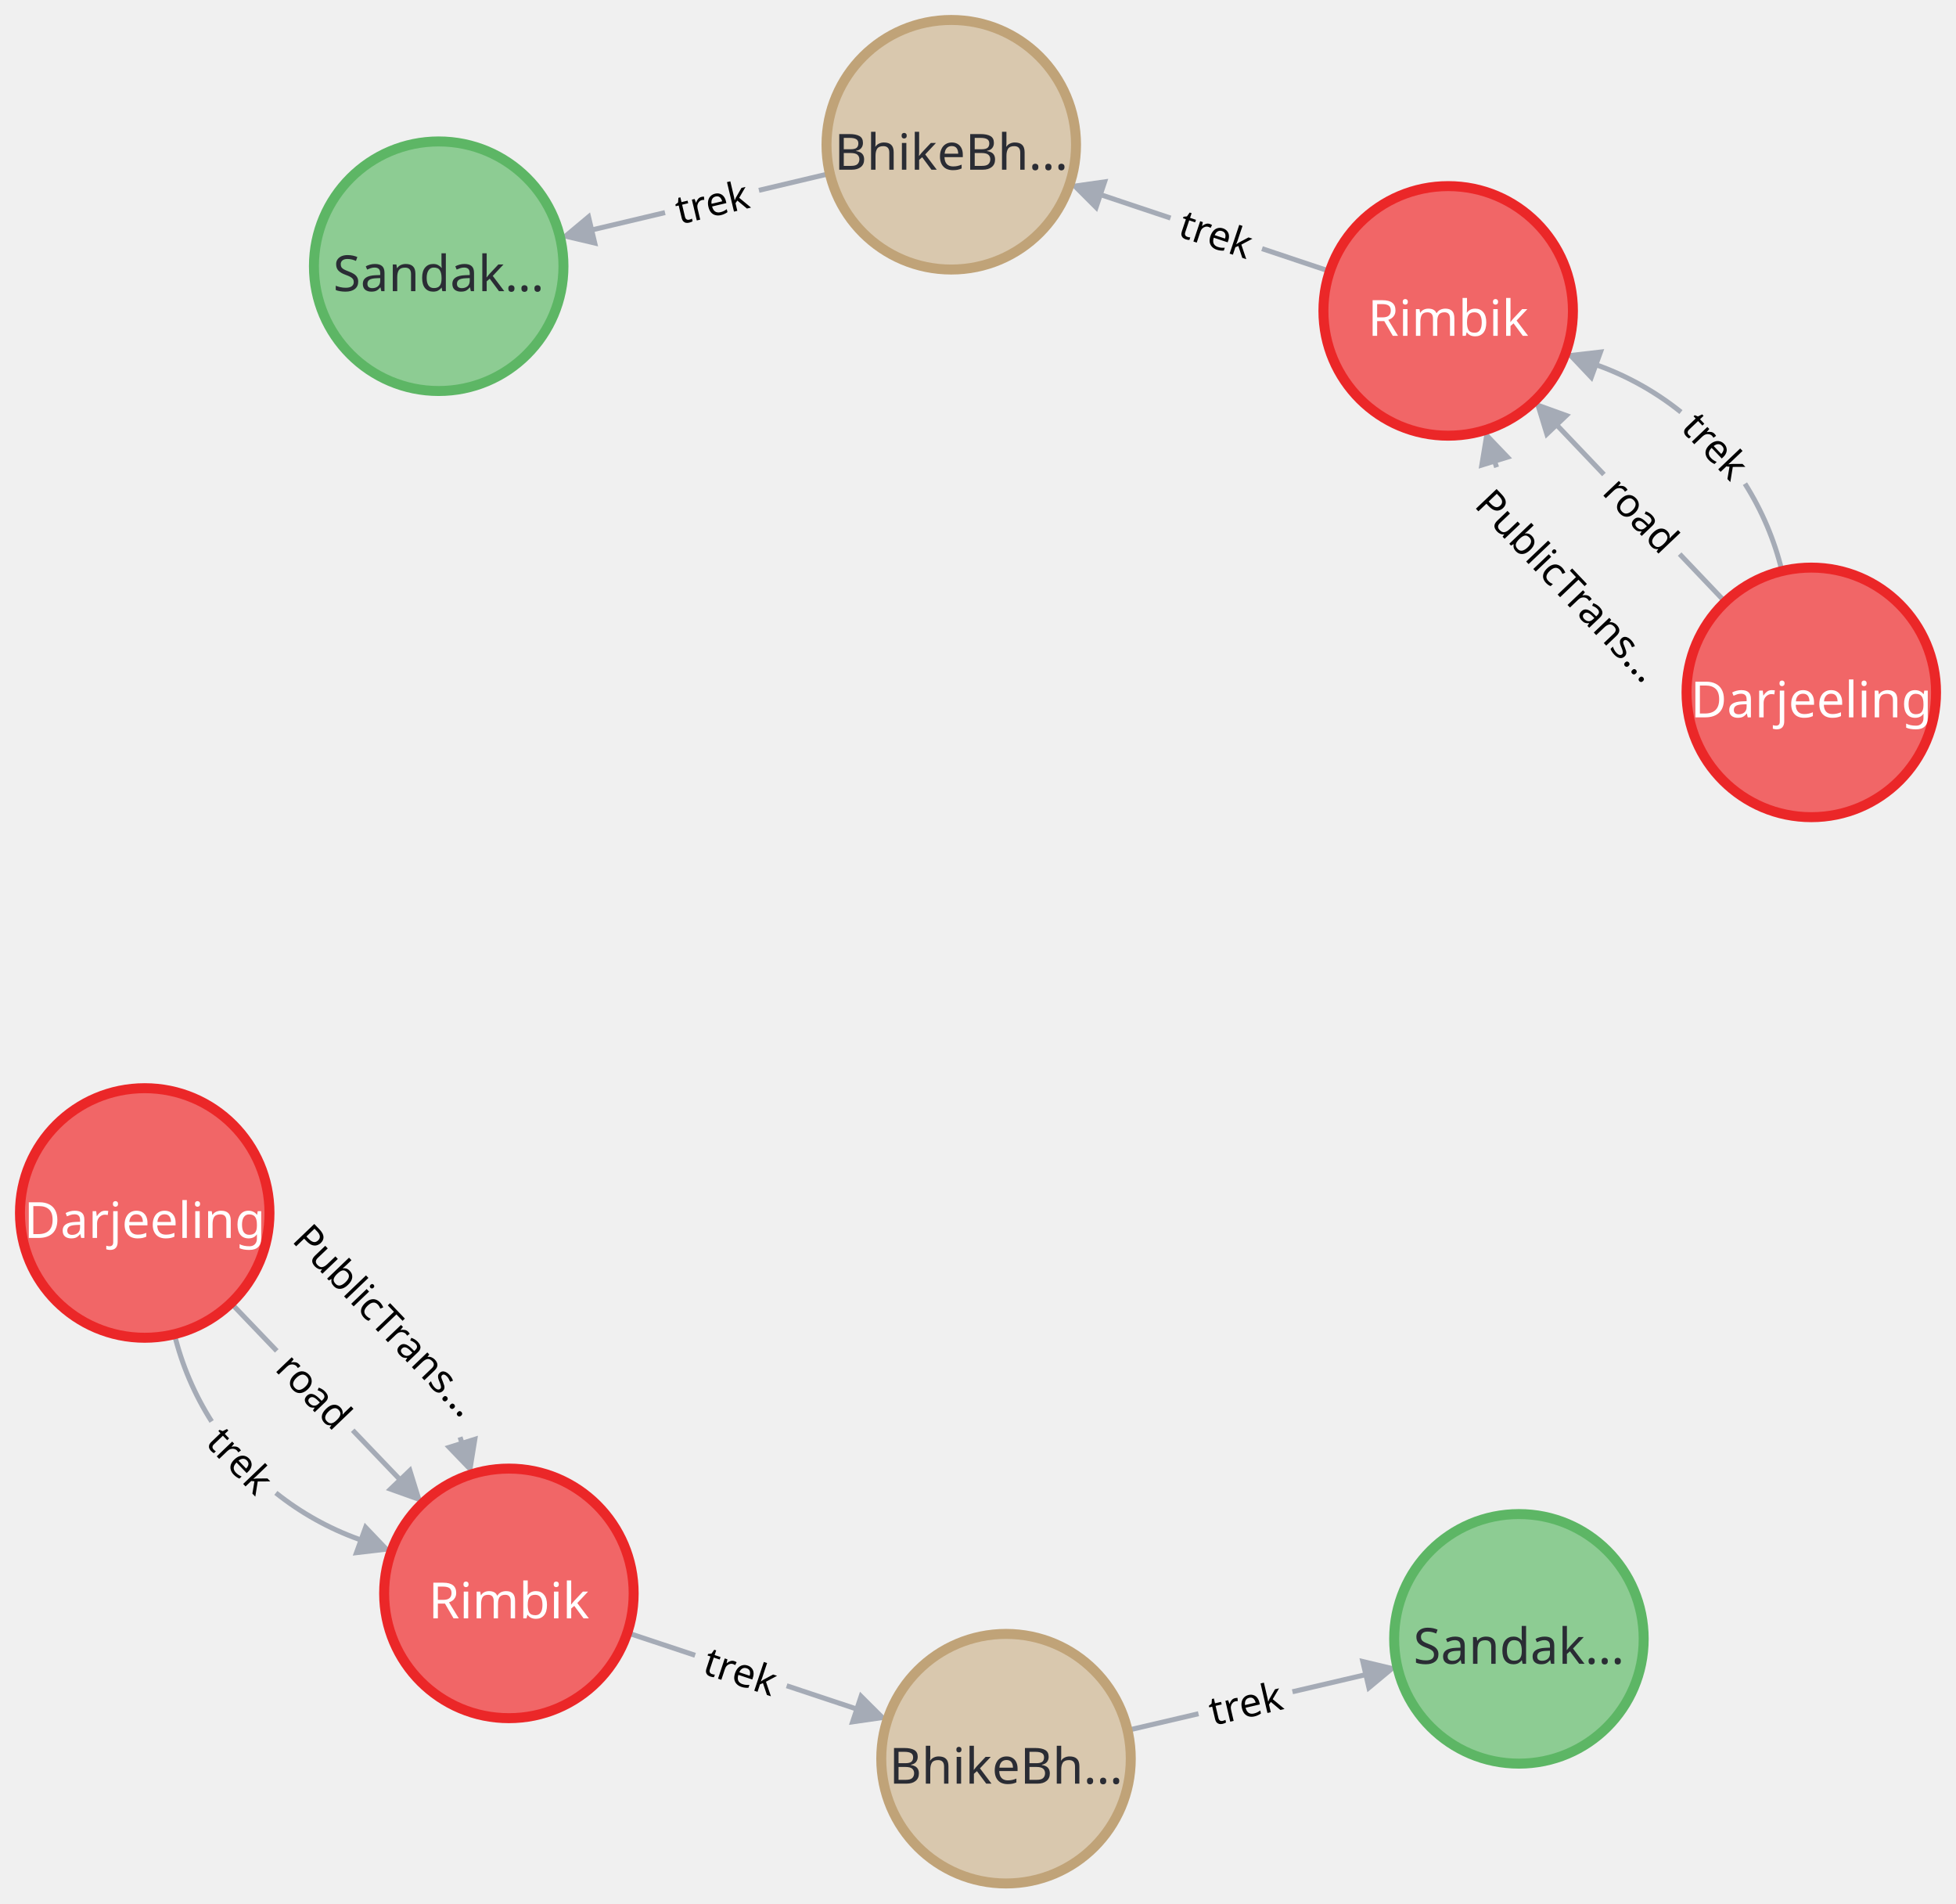
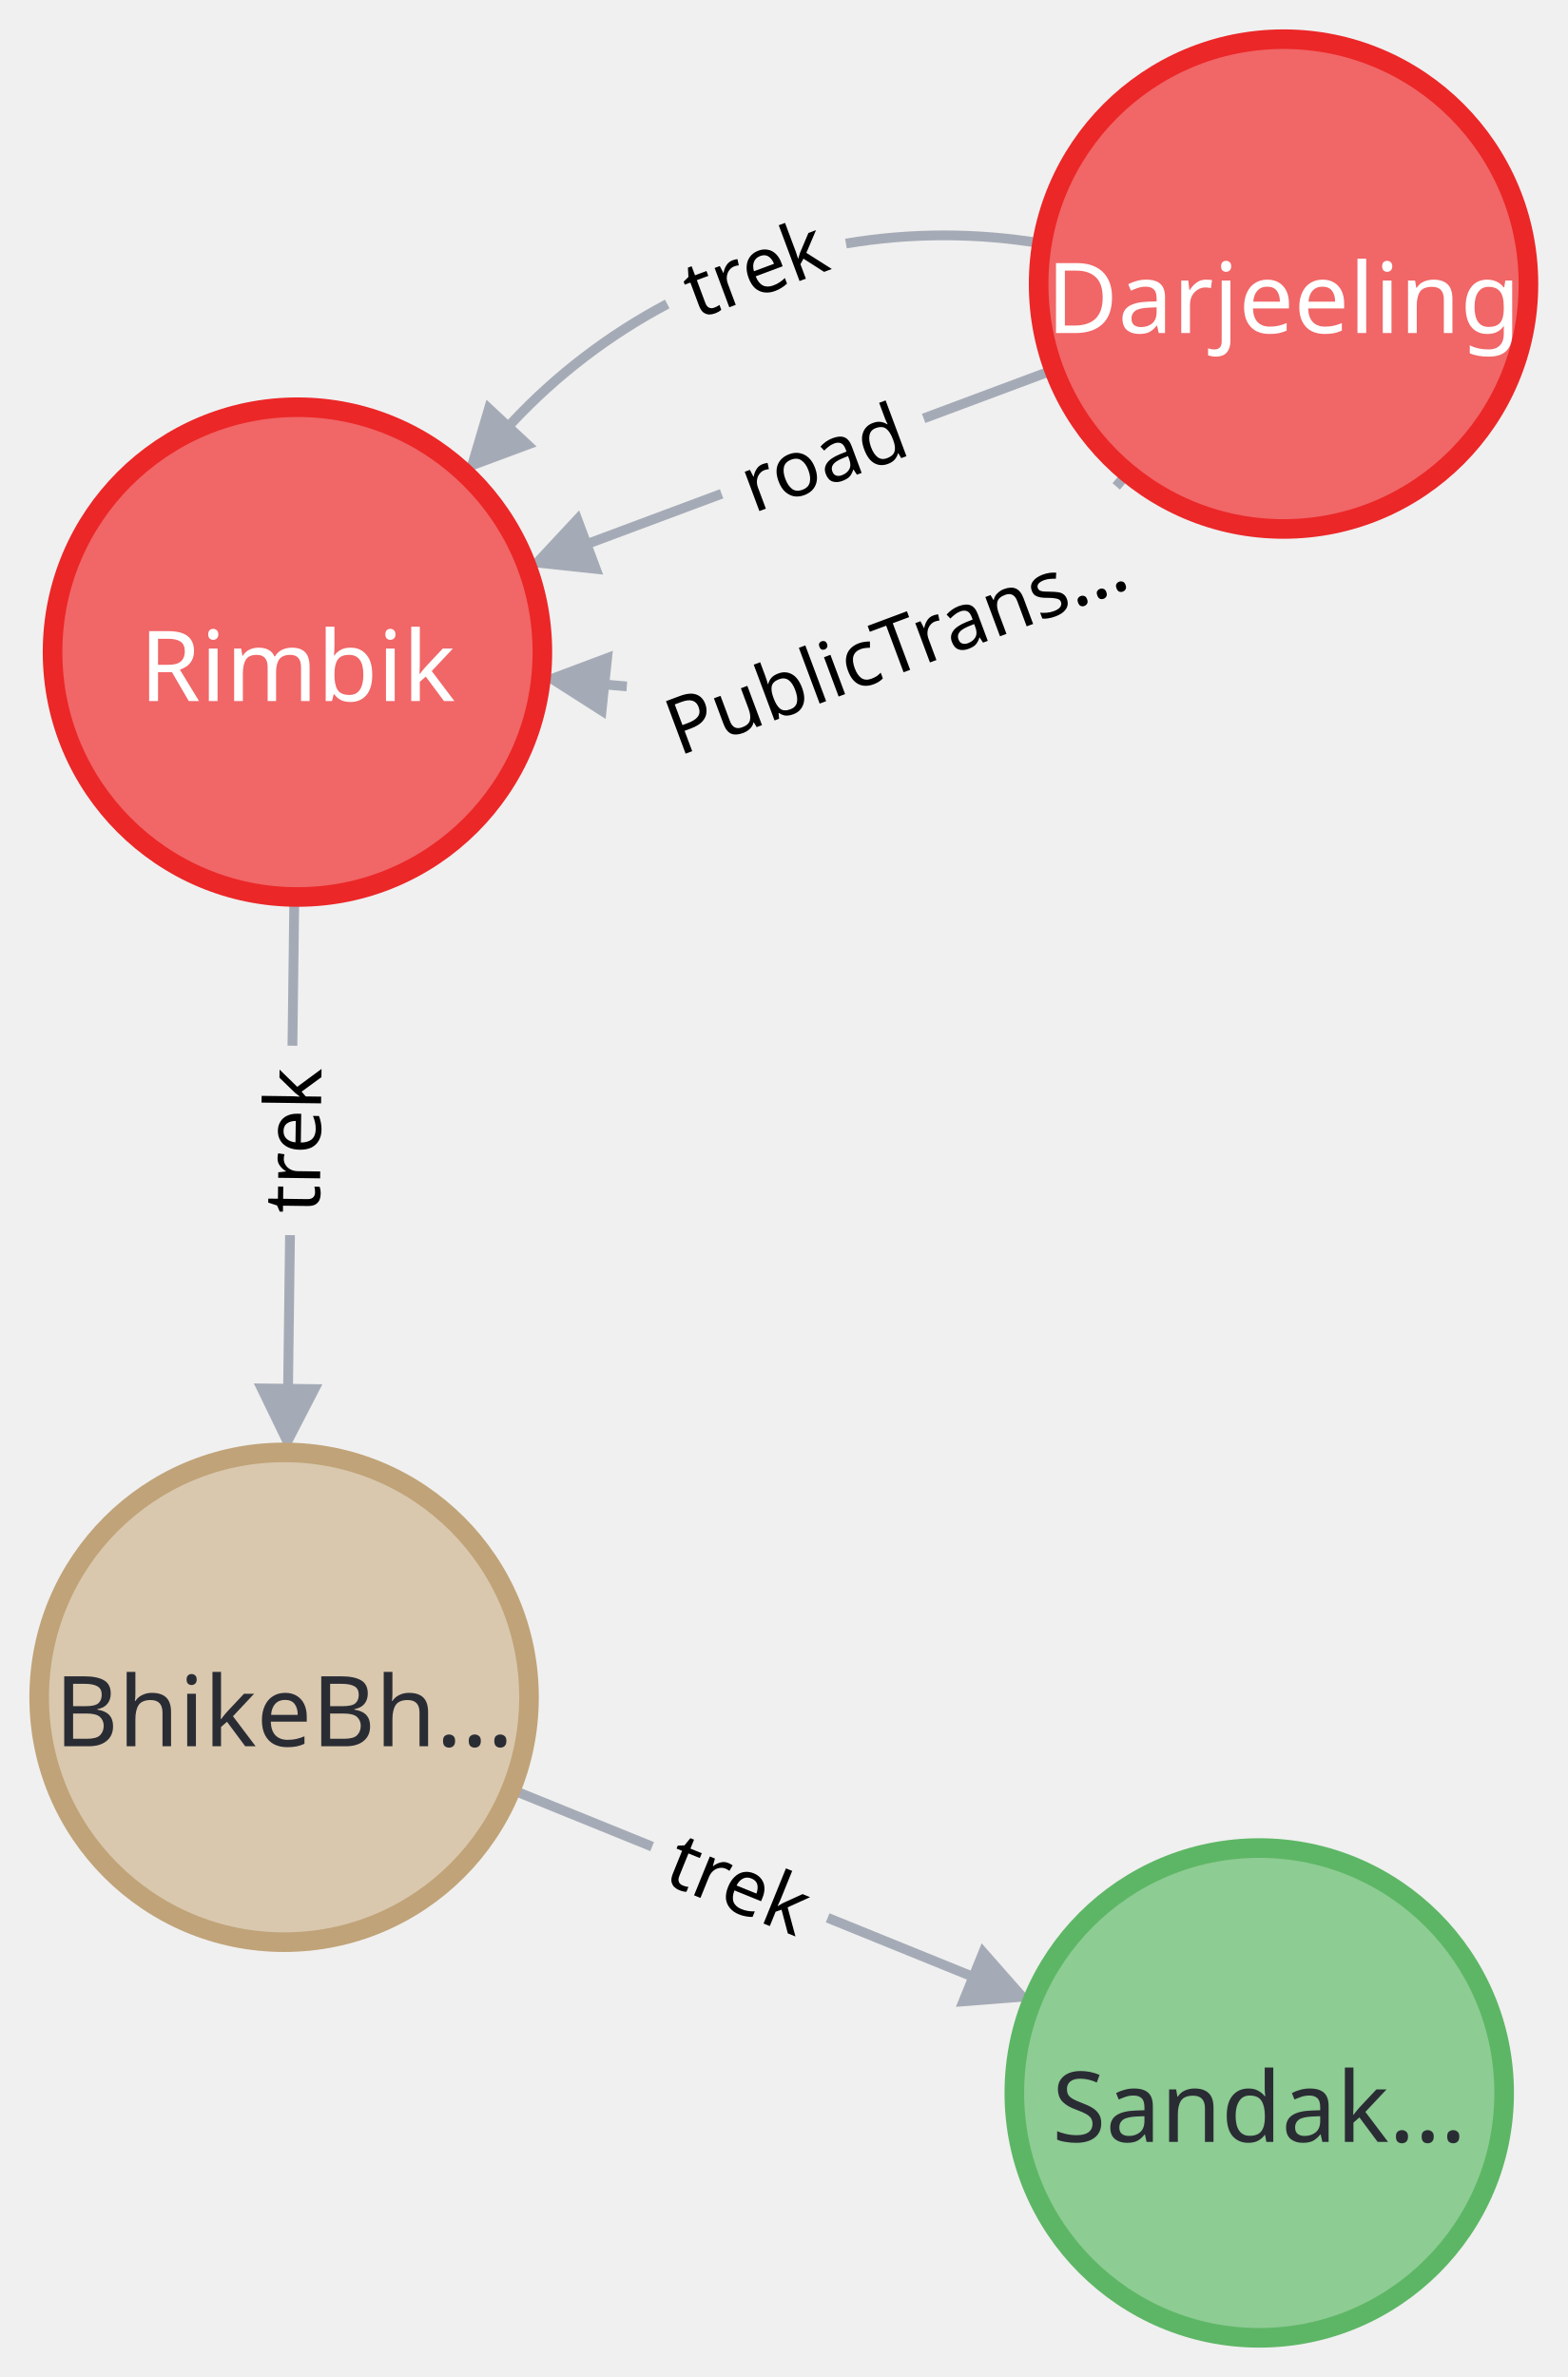
- <svg xmlns="http://www.w3.org/2000/svg" width="391.967" height="381.349" viewBox="-96.033 -90.895 391.967 381.349">
+ <svg xmlns="http://www.w3.org/2000/svg" width="160.021" height="242.659" viewBox="0.923 -20.969 160.021 242.659">
  <g class="layer relationships">
-     <g class="relationship" transform="translate(266.9344 47.82256) rotate(226.4079)">
-       <path class="outline" fill="#A5ABB6" stroke="none" d="M 21.401,12.933 L 21.901,12.067 A 57.946 57.946 0 0 0 39.545,18.712 L 39.349,19.693 A 58.946 58.946 0 0 1 21.401,12.933 Z M 58.752,20.301 L 58.619,19.31 A 57.946 57.946 0 0 0 76.644,13.784 L 75.31,11.097 L 83.136,11.119 L 78.423,17.367 L 77.089,14.68 A 58.946 58.946 0 0 1 58.752,20.301" />
-       <text text-anchor="middle" pointer-events="none" font-size="8px" fill="#000000" x="49.041" y="23.301" transform="rotate(180 49.04119 20.30149)" font-family="sans-serif">trek</text>
+     <g class="relationship" transform="translate(131.9436 8.031323) rotate(519.5318)">
+       <path class="outline" fill="#A5ABB6" stroke="none" d="M 21.401,12.933 L 21.901,12.067 A 59.924 59.924 0 0 0 40.497,19.008 L 40.307,19.989 A 60.924 60.924 0 0 1 21.401,12.933 Z M 59.711,20.588 L 59.582,19.596 A 59.924 59.924 0 0 0 78.57,13.814 L 77.233,11.129 L 85.059,11.142 L 80.353,17.395 L 79.016,14.71 A 60.924 60.924 0 0 1 59.711,20.588" />
+       <text text-anchor="middle" pointer-events="none" font-size="8px" fill="#000000" x="50" y="23.567" transform="rotate(180 50.00026 20.56658)" font-family="sans-serif">trek</text>
    </g>
-     <g class="relationship" transform="translate(194.1709 -28.60776) rotate(198.4838)">
-       <path class="outline" fill="#A5ABB6" stroke="none" d="M 25 0.5 L 39.33 0.5 L 39.33 -0.5 L 25 -0.5 Z M 58.665 0.5 L 72.995 0.5 L 72.995 3.5 L 79.995 0 L 72.995 -3.5 L 72.995 -0.5 L 58.665 -0.5 Z" />
-       <text text-anchor="middle" pointer-events="none" font-size="8px" fill="#000000" x="48.997" y="3" transform="rotate(180 48.99749 0)" font-family="sans-serif">trek</text>
+     <g class="relationship" transform="translate(31.28753 45.60139) rotate(450.7327)">
+       <path class="outline" fill="#A5ABB6" stroke="none" d="M 25 0.5 L 40.186 0.5 L 40.186 -0.5 L 25 -0.5 Z M 59.522 0.5 L 74.708 0.5 L 74.708 3.5 L 81.708 0 L 74.708 -3.5 L 74.708 -0.5 L 59.522 -0.5 Z" />
+       <text text-anchor="middle" pointer-events="none" font-size="8px" fill="#000000" x="49.854" y="3" transform="rotate(180 49.85397 0)" font-family="sans-serif">trek</text>
    </g>
-     <g class="relationship" transform="translate(94.59225 -61.895) rotate(526.6697)">
-       <path class="outline" fill="#A5ABB6" stroke="none" d="M 25 0.5 L 39.612 0.5 L 39.612 -0.5 L 25 -0.5 Z M 58.947 0.5 L 73.559 0.5 L 73.559 3.5 L 80.559 0 L 73.559 -3.5 L 73.559 -0.5 L 58.947 -0.5 Z" />
-       <text text-anchor="middle" pointer-events="none" font-size="8px" fill="#000000" x="49.28" y="3" transform="rotate(180 49.27952 0)" font-family="sans-serif">trek</text>
+     <g class="relationship" transform="translate(29.92306 152.3006) rotate(382.0857)">
+       <path class="outline" fill="#A5ABB6" stroke="none" d="M 25 0.5 L 40.543 0.5 L 40.543 -0.5 L 25 -0.5 Z M 59.879 0.5 L 75.423 0.5 L 75.423 3.5 L 82.423 0 L 75.423 -3.5 L 75.423 -0.5 L 59.879 -0.5 Z" />
+       <text text-anchor="middle" pointer-events="none" font-size="8px" fill="#000000" x="50.211" y="3" font-family="sans-serif">trek</text>
    </g>
-     <g class="relationship" transform="translate(-67.03269 152.1218) rotate(406.2421)">
-       <path class="outline" fill="#A5ABB6" stroke="none" d="M 21.401,12.933 L 21.901,12.067 A 57.938 57.938 0 0 0 39.541,18.711 L 39.346,19.692 A 58.938 58.938 0 0 1 21.401,12.933 Z M 58.749,20.3 L 58.615,19.309 A 57.938 57.938 0 0 0 76.637,13.784 L 75.303,11.097 L 83.129,11.119 L 78.416,17.367 L 77.082,14.68 A 58.938 58.938 0 0 1 58.749,20.3" />
-       <text text-anchor="middle" pointer-events="none" font-size="8px" fill="#000000" x="49.037" y="23.3" font-family="sans-serif">trek</text>
+     <g class="relationship" transform="translate(131.9436 8.031323) rotate(519.5318)">
+       <path class="outline" fill="#A5ABB6" stroke="none" d="M 25 0.5 L 39.214 0.5 L 39.214 -0.5 L 25 -0.5 Z M 61.225 0.5 L 75.439 0.5 L 75.439 3.5 L 82.439 0 L 75.439 -3.5 L 75.439 -0.5 L 61.225 -0.5 Z" />
+       <text text-anchor="middle" pointer-events="none" font-size="8px" fill="#000000" x="50.22" y="3" transform="rotate(180 50.21952 0)" font-family="sans-serif">road</text>
    </g>
-     <g class="relationship" transform="translate(5.946635 228.3359) rotate(378.3893)">
-       <path class="outline" fill="#A5ABB6" stroke="none" d="M 25 0.5 L 39.322 0.5 L 39.322 -0.5 L 25 -0.5 Z M 58.658 0.5 L 72.98 0.5 L 72.98 3.5 L 79.98 0 L 72.98 -3.5 L 72.98 -0.5 L 58.658 -0.5 Z" />
-       <text text-anchor="middle" pointer-events="none" font-size="8px" fill="#000000" x="48.99" y="3" font-family="sans-serif">trek</text>
-     </g>
-     <g class="relationship" transform="translate(105.5661 261.4542) rotate(346.852)">
-       <path class="outline" fill="#A5ABB6" stroke="none" d="M 25 0.5 L 39.606 0.5 L 39.606 -0.5 L 25 -0.5 Z M 58.942 0.5 L 73.548 0.5 L 73.548 3.5 L 80.548 0 L 73.548 -3.5 L 73.548 -0.5 L 58.942 -0.5 Z" />
-       <text text-anchor="middle" pointer-events="none" font-size="8px" fill="#000000" x="49.274" y="3" font-family="sans-serif">trek</text>
-     </g>
-     <g class="relationship" transform="translate(266.9344 47.82256) rotate(226.4079)">
-       <path class="outline" fill="#A5ABB6" stroke="none" d="M 25 0.5 L 38.258 0.5 L 38.258 -0.5 L 25 -0.5 Z M 60.27 0.5 L 73.528 0.5 L 73.528 3.5 L 80.528 0 L 73.528 -3.5 L 73.528 -0.5 L 60.27 -0.5 Z" />
-       <text text-anchor="middle" pointer-events="none" font-size="8px" fill="#000000" x="49.264" y="3" transform="rotate(180 49.26392 0)" font-family="sans-serif">road</text>
-     </g>
-     <g class="relationship" transform="translate(266.9344 47.82256) rotate(226.4079)">
-       <path class="outline" fill="#A5ABB6" stroke="none" d="M 21.401,-12.933 L 21.901,-12.067 A 57.946 57.946 0 0 1 22.587,-12.457 L 22.099,-13.33 A 58.946 58.946 0 0 0 21.401,-12.933 Z M 76.367,-15.032 L 75.934,-14.131 A 57.946 57.946 0 0 1 76.644,-13.784 L 75.31,-11.097 L 83.136,-11.119 L 78.423,-17.367 L 77.089,-14.68 A 58.946 58.946 0 0 0 76.367,-15.032" />
-       <text text-anchor="middle" pointer-events="none" font-size="8px" fill="#000000" x="49.041" y="-17.301" transform="rotate(180 49.04119 -20.30149)" font-family="sans-serif">PublicTrans…</text>
-     </g>
-     <g class="relationship" transform="translate(-67.03269 152.1218) rotate(406.2421)">
-       <path class="outline" fill="#A5ABB6" stroke="none" d="M 25 0.5 L 38.254 0.5 L 38.254 -0.5 L 25 -0.5 Z M 60.266 0.5 L 73.52 0.5 L 73.52 3.5 L 80.52 0 L 73.52 -3.5 L 73.52 -0.5 L 60.266 -0.5 Z" />
-       <text text-anchor="middle" pointer-events="none" font-size="8px" fill="#000000" x="49.26" y="3" font-family="sans-serif">road</text>
-     </g>
-     <g class="relationship" transform="translate(-67.03269 152.1218) rotate(406.2421)">
-       <path class="outline" fill="#A5ABB6" stroke="none" d="M 21.401,-12.933 L 21.901,-12.067 A 57.938 57.938 0 0 1 22.584,-12.455 L 22.096,-13.328 A 58.938 58.938 0 0 0 21.401,-12.933 Z M 76.363,-15.03 L 75.931,-14.129 A 57.938 57.938 0 0 1 76.637,-13.784 L 75.303,-11.097 L 83.129,-11.119 L 78.416,-17.367 L 77.082,-14.68 A 58.938 58.938 0 0 0 76.363,-15.03" />
-       <text text-anchor="middle" pointer-events="none" font-size="8px" fill="#000000" x="49.037" y="-17.3" font-family="sans-serif">PublicTrans…</text>
+     <g class="relationship" transform="translate(131.9436 8.031323) rotate(519.5318)">
+       <path class="outline" fill="#A5ABB6" stroke="none" d="M 21.401,-12.933 L 21.901,-12.067 A 59.924 59.924 0 0 1 23.462,-12.938 L 22.988,-13.818 A 60.924 60.924 0 0 0 21.401,-12.933 Z M 77.377,-15.495 L 76.958,-14.587 A 59.924 59.924 0 0 1 78.57,-13.814 L 77.233,-11.129 L 85.059,-11.142 L 80.353,-17.395 L 79.016,-14.71 A 60.924 60.924 0 0 0 77.377,-15.495" />
+       <text text-anchor="middle" pointer-events="none" font-size="8px" fill="#000000" x="50" y="-17.567" transform="rotate(180 50.00026 -20.56658)" font-family="sans-serif">PublicTrans…</text>
    </g>
  </g>
  <g class="layer nodes">
-     <g class="node" transform="translate(266.9344,47.82256)">
+     <g class="node" transform="translate(131.9436,8.031323)">
      <circle class="outline" cx="0" cy="0" r="25" fill="#F16667" stroke="#eb2728" stroke-width="2px" />
      <text text-anchor="middle" pointer-events="none" font-family="sans-serif" dy="1.562" font-size="25" fill="#FFFFFF" />
      <text text-anchor="middle" pointer-events="none" x="0" y="5" font-size="10px" fill="#FFFFFF" font-family="sans-serif"> Darjeeling</text>
    </g>
-     <g class="node" transform="translate(-8.122743,-37.55692)">
+     <g class="node" transform="translate(129.4635,192.6907)">
      <circle class="outline" cx="0" cy="0" r="25" fill="#8DCC93" stroke="#5db665" stroke-width="2px" />
      <text text-anchor="middle" pointer-events="none" font-family="sans-serif" dy="1.562" font-size="25" fill="#2A2C34" />
      <text text-anchor="middle" pointer-events="none" x="0" y="5" font-size="10px" fill="#2A2C34" font-family="sans-serif"> Sandak…</text>
    </g>
-     <g class="node" transform="translate(-67.03269,152.1218)">
-       <circle class="outline" cx="0" cy="0" r="25" fill="#F16667" stroke="#eb2728" stroke-width="2px" />
-       <text text-anchor="middle" pointer-events="none" font-family="sans-serif" dy="1.562" font-size="25" fill="#FFFFFF" />
-       <text text-anchor="middle" pointer-events="none" x="0" y="5" font-size="10px" fill="#FFFFFF" font-family="sans-serif"> Darjeeling</text>
-     </g>
-     <g class="node" transform="translate(208.3472,237.4455)">
-       <circle class="outline" cx="0" cy="0" r="25" fill="#8DCC93" stroke="#5db665" stroke-width="2px" />
-       <text text-anchor="middle" pointer-events="none" font-family="sans-serif" dy="1.562" font-size="25" fill="#2A2C34" />
-       <text text-anchor="middle" pointer-events="none" x="0" y="5" font-size="10px" fill="#2A2C34" font-family="sans-serif"> Sandak…</text>
-     </g>
-     <g class="node" transform="translate(194.1709,-28.60776)">
+     <g class="node" transform="translate(31.28753,45.60139)">
      <circle class="outline" cx="0" cy="0" r="25" fill="#F16667" stroke="#eb2728" stroke-width="2px" />
      <text text-anchor="middle" pointer-events="none" font-family="sans-serif" dy="1.562" font-size="25" fill="#FFFFFF" />
      <text text-anchor="middle" pointer-events="none" x="0" y="5" font-size="10px" fill="#FFFFFF" font-family="sans-serif"> Rimbik</text>
    </g>
-     <g class="node" transform="translate(94.59225,-61.895)">
-       <circle class="outline" cx="0" cy="0" r="25" fill="#D9C8AE" stroke="#c0a378" stroke-width="2px" />
-       <text text-anchor="middle" pointer-events="none" font-family="sans-serif" dy="1.562" font-size="25" fill="#2A2C34" />
-       <text text-anchor="middle" pointer-events="none" x="0" y="5" font-size="10px" fill="#2A2C34" font-family="sans-serif"> BhikeBh…</text>
-     </g>
-     <g class="node" transform="translate(5.946635,228.3359)">
-       <circle class="outline" cx="0" cy="0" r="25" fill="#F16667" stroke="#eb2728" stroke-width="2px" />
-       <text text-anchor="middle" pointer-events="none" font-family="sans-serif" dy="1.562" font-size="25" fill="#FFFFFF" />
-       <text text-anchor="middle" pointer-events="none" x="0" y="5" font-size="10px" fill="#FFFFFF" font-family="sans-serif"> Rimbik</text>
-     </g>
-     <g class="node" transform="translate(105.5661,261.4542)">
+     <g class="node" transform="translate(29.92306,152.3006)">
      <circle class="outline" cx="0" cy="0" r="25" fill="#D9C8AE" stroke="#c0a378" stroke-width="2px" />
      <text text-anchor="middle" pointer-events="none" font-family="sans-serif" dy="1.562" font-size="25" fill="#2A2C34" />
      <text text-anchor="middle" pointer-events="none" x="0" y="5" font-size="10px" fill="#2A2C34" font-family="sans-serif"> BhikeBh…</text>
    </g>
  </g>
</svg>
